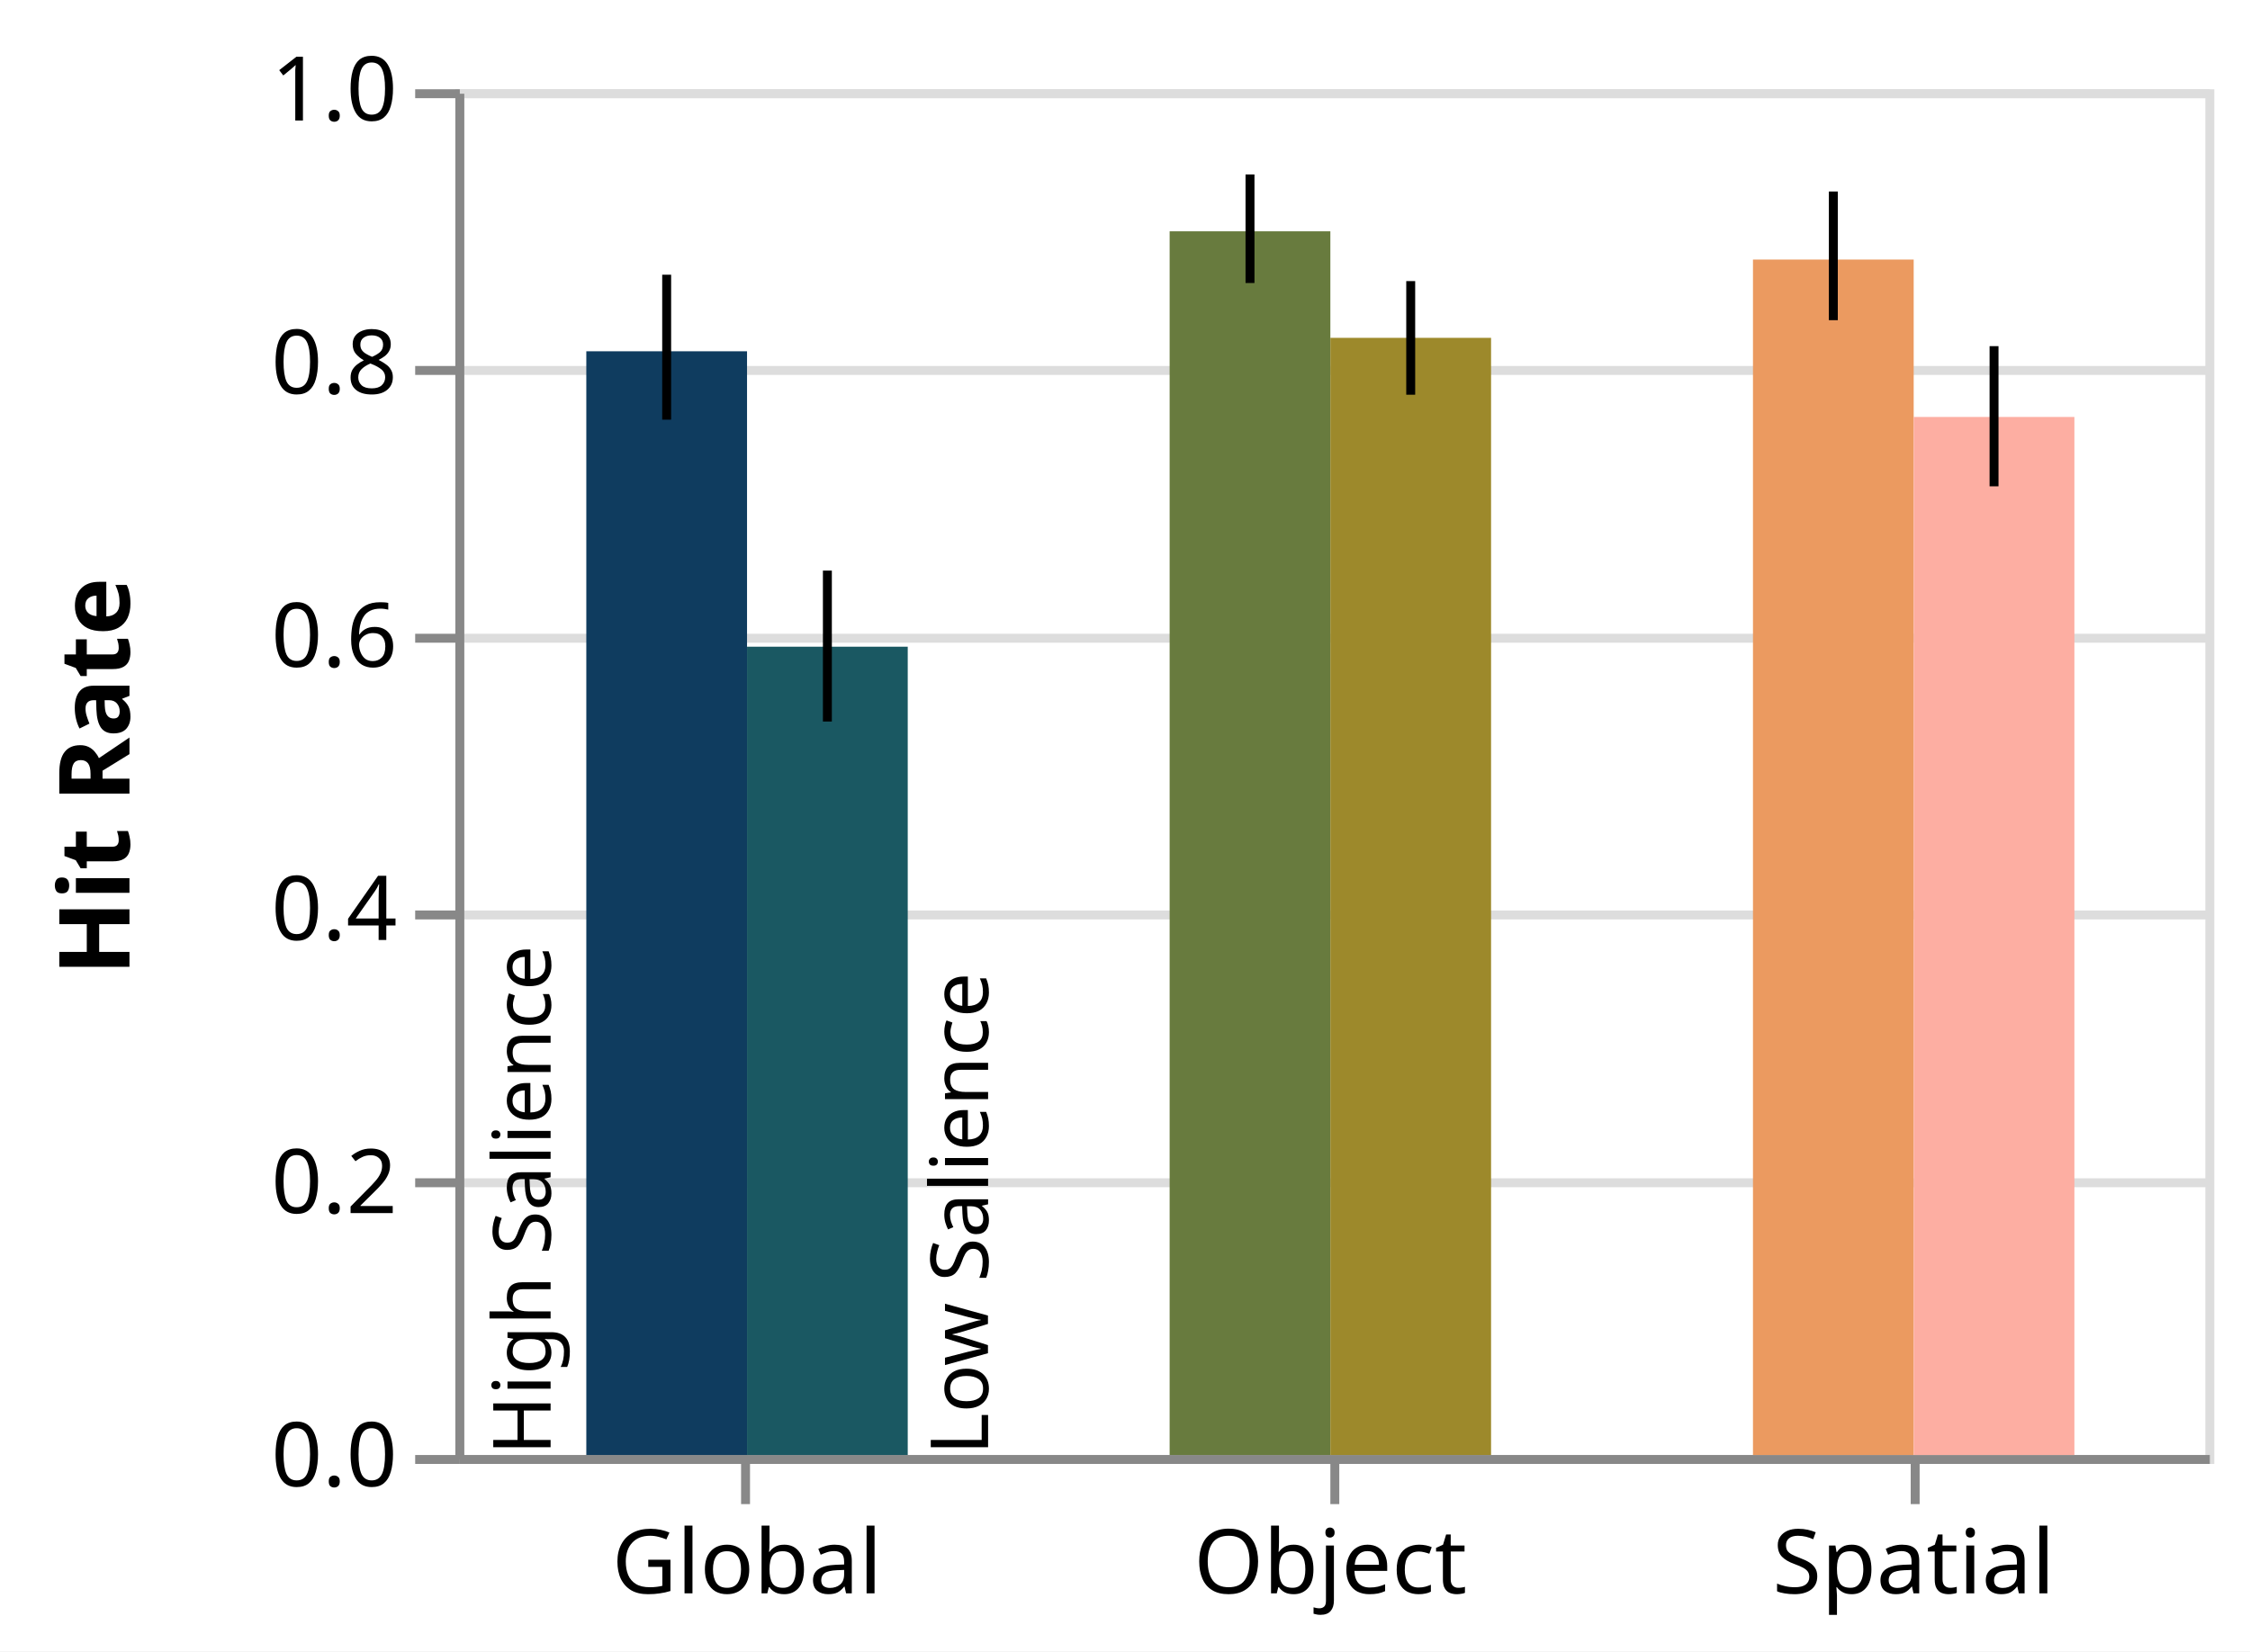
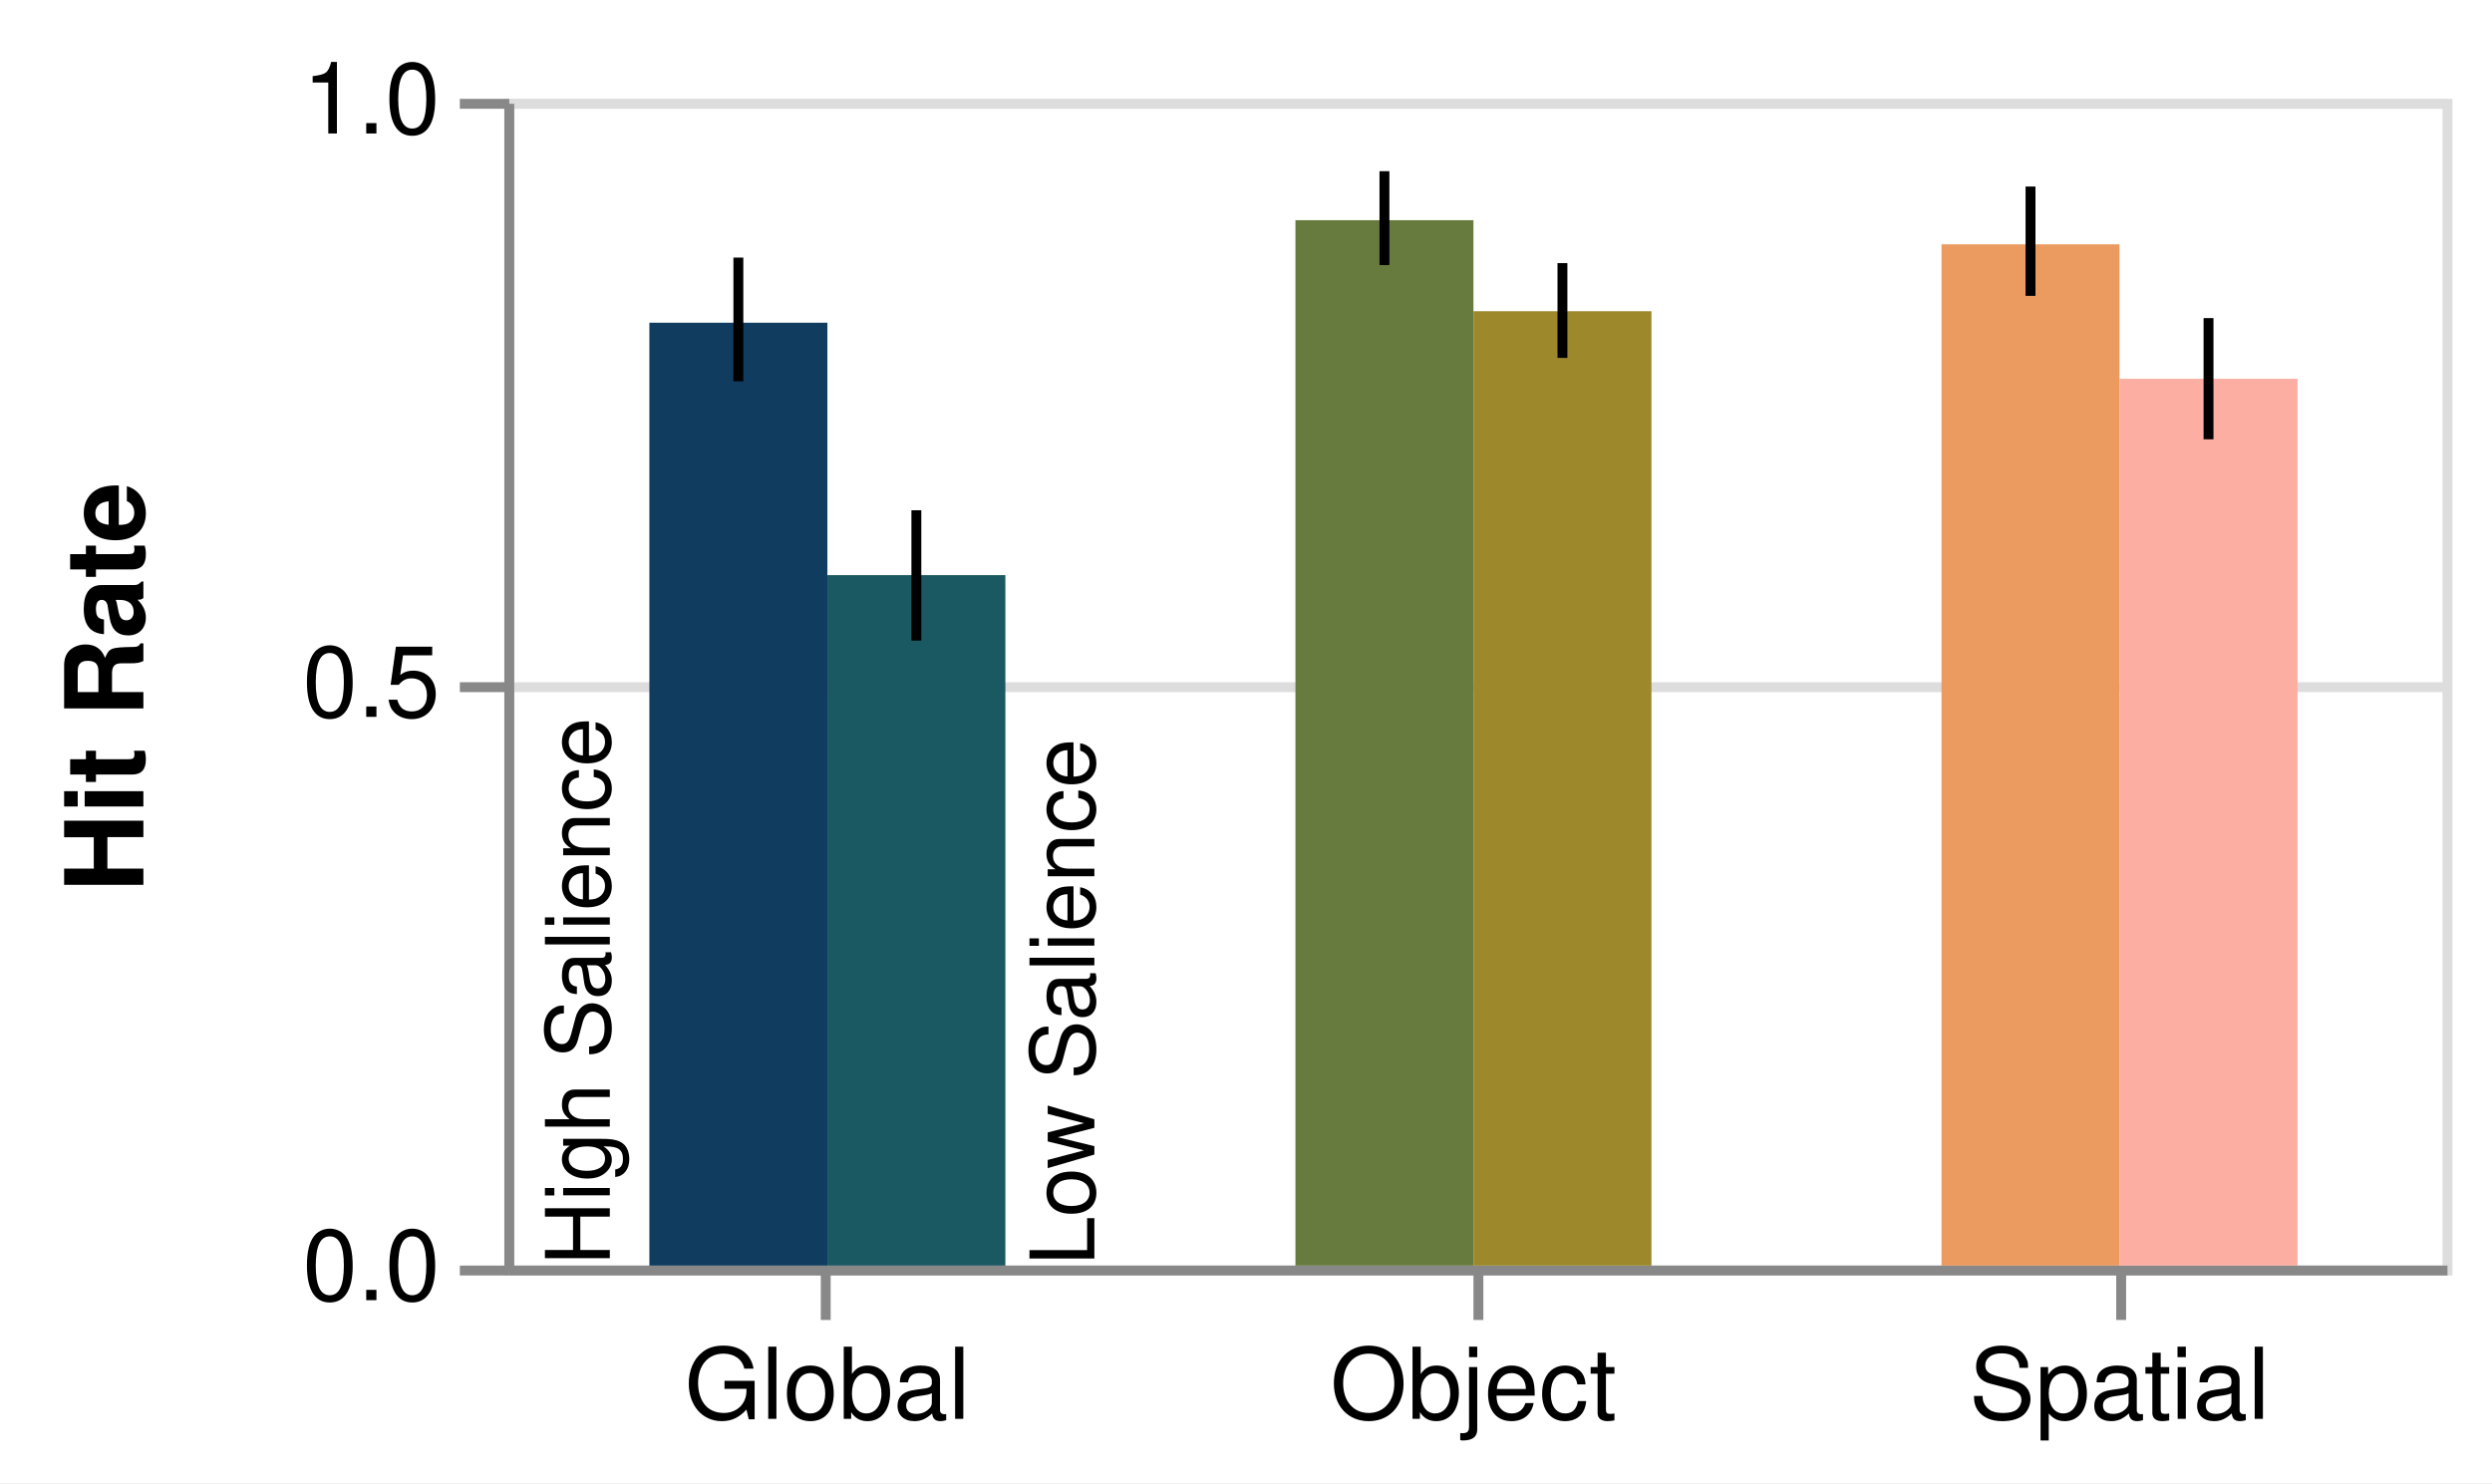
- <svg xmlns="http://www.w3.org/2000/svg" class="marks" width="252" height="185" viewBox="0 0 252 185" version="1.1">
+ <svg xmlns="http://www.w3.org/2000/svg" class="marks" width="252" height="150" viewBox="0 0 252 150" version="1.1">
  <defs>
    <clipPath id="clip1">
-       <rect x="0" y="0" width="196" height="153" />
+       <rect x="0" y="0" width="196" height="118" />
    </clipPath>
    <clipPath id="clip2">
-       <rect x="0" y="0" width="196" height="153" />
+       <rect x="0" y="0" width="196" height="118" />
    </clipPath>
  </defs>
-   <rect width="252" height="185" fill="white" />
+   <rect width="252" height="150" fill="white" />
  <g fill="none" stroke-miterlimit="10" transform="translate(51,10)">
    <g class="mark-group role-frame root" role="graphics-object" aria-roledescription="group mark container">
      <g transform="translate(0,0)">
-         <path class="background" aria-hidden="true" d="M0.5,0.5h196v153h-196Z" stroke="#ddd" />
+         <path class="background" aria-hidden="true" d="M0.5,0.5h196v118h-196Z" stroke="#ddd" />
        <g>
          <g class="mark-group role-axis" aria-hidden="true">
            <g transform="translate(0.5,0.5)">
              <path class="background" aria-hidden="true" d="M0,0h0v0h0Z" pointer-events="none" />
              <g>
                <g class="mark-rule role-axis-grid" pointer-events="none">
-                   <line transform="translate(0,153)" x2="196" y2="0" stroke="#ddd" stroke-width="1" opacity="1" />
-                   <line transform="translate(0,122)" x2="196" y2="0" stroke="#ddd" stroke-width="1" opacity="1" />
-                   <line transform="translate(0,92)" x2="196" y2="0" stroke="#ddd" stroke-width="1" opacity="1" />
-                   <line transform="translate(0,61)" x2="196" y2="0" stroke="#ddd" stroke-width="1" opacity="1" />
-                   <line transform="translate(0,31)" x2="196" y2="0" stroke="#ddd" stroke-width="1" opacity="1" />
+                   <line transform="translate(0,118)" x2="196" y2="0" stroke="#ddd" stroke-width="1" opacity="1" />
                  <line transform="translate(0,0)" x2="196" y2="0" stroke="#ddd" stroke-width="1" opacity="1" />
+                   <line transform="translate(0,59)" x2="196" y2="0" stroke="#ddd" stroke-width="1" opacity="1" />
                </g>
              </g>
              <path class="foreground" aria-hidden="true" d="" pointer-events="none" display="none" />
            </g>
          </g>
          <g class="mark-group role-axis" role="graphics-symbol" aria-roledescription="axis" aria-label="X-axis for a discrete scale with 3 values: global, object, spatial">
-             <g transform="translate(0.5,153.5)">
+             <g transform="translate(0.5,118.5)">
              <path class="background" aria-hidden="true" d="M0,0h0v0h0Z" pointer-events="none" />
              <g>
                <g class="mark-rule role-axis-tick" pointer-events="none">
                  <line transform="translate(32,0)" x2="0" y2="5" stroke="#888" stroke-width="1" opacity="1" />
                  <line transform="translate(98,0)" x2="0" y2="5" stroke="#888" stroke-width="1" opacity="1" />
                  <line transform="translate(163,0)" x2="0" y2="5" stroke="#888" stroke-width="1" opacity="1" />
                </g>
                <g class="mark-text role-axis-label" pointer-events="none">
-                   <text text-anchor="middle" transform="translate(32.16667,15)" font-family="sans-serif" font-size="10px" fill="#000" opacity="1">Global</text>
-                   <text text-anchor="middle" transform="translate(97.5,15)" font-family="sans-serif" font-size="10px" fill="#000" opacity="1">Object</text>
-                   <text text-anchor="middle" transform="translate(162.8333,15)" font-family="sans-serif" font-size="10px" fill="#000" opacity="1">Spatial</text>
+                   <text text-anchor="middle" transform="translate(32.16667,15)" font-family="Helvetica" font-size="10px" fill="#000" opacity="1">Global</text>
+                   <text text-anchor="middle" transform="translate(97.5,15)" font-family="Helvetica" font-size="10px" fill="#000" opacity="1">Object</text>
+                   <text text-anchor="middle" transform="translate(162.8333,15)" font-family="Helvetica" font-size="10px" fill="#000" opacity="1">Spatial</text>
                </g>
                <g class="mark-rule role-axis-domain" pointer-events="none">
                  <line transform="translate(0,0)" x2="196" y2="0" stroke="#888" stroke-width="1" opacity="1" />
                </g>
              </g>
              <path class="foreground" aria-hidden="true" d="" pointer-events="none" display="none" />
            </g>
          </g>
          <g class="mark-group role-axis" role="graphics-symbol" aria-roledescription="axis" aria-label="Y-axis titled 'Hit Rate' for a linear scale with values from 0.0 to 1.0">
            <g transform="translate(0.5,0.5)">
              <path class="background" aria-hidden="true" d="M0,0h0v0h0Z" pointer-events="none" />
              <g>
                <g class="mark-rule role-axis-tick" pointer-events="none">
-                   <line transform="translate(0,153)" x2="-5" y2="0" stroke="#888" stroke-width="1" opacity="1" />
-                   <line transform="translate(0,122)" x2="-5" y2="0" stroke="#888" stroke-width="1" opacity="1" />
-                   <line transform="translate(0,92)" x2="-5" y2="0" stroke="#888" stroke-width="1" opacity="1" />
-                   <line transform="translate(0,61)" x2="-5" y2="0" stroke="#888" stroke-width="1" opacity="1" />
-                   <line transform="translate(0,31)" x2="-5" y2="0" stroke="#888" stroke-width="1" opacity="1" />
+                   <line transform="translate(0,118)" x2="-5" y2="0" stroke="#888" stroke-width="1" opacity="1" />
                  <line transform="translate(0,0)" x2="-5" y2="0" stroke="#888" stroke-width="1" opacity="1" />
+                   <line transform="translate(0,59)" x2="-5" y2="0" stroke="#888" stroke-width="1" opacity="1" />
                </g>
                <g class="mark-text role-axis-label" pointer-events="none">
-                   <text text-anchor="end" transform="translate(-7,156)" font-family="sans-serif" font-size="10px" fill="#000" opacity="1">0.0</text>
-                   <text text-anchor="end" transform="translate(-7,125.4)" font-family="sans-serif" font-size="10px" fill="#000" opacity="1">0.2</text>
-                   <text text-anchor="end" transform="translate(-7,94.8)" font-family="sans-serif" font-size="10px" fill="#000" opacity="1">0.4</text>
-                   <text text-anchor="end" transform="translate(-7,64.2)" font-family="sans-serif" font-size="10px" fill="#000" opacity="1">0.6</text>
-                   <text text-anchor="end" transform="translate(-7,33.6)" font-family="sans-serif" font-size="10px" fill="#000" opacity="1">0.8</text>
-                   <text text-anchor="end" transform="translate(-7,3)" font-family="sans-serif" font-size="10px" fill="#000" opacity="1">1.0</text>
+                   <text text-anchor="end" transform="translate(-7,121)" font-family="Helvetica" font-size="10px" fill="#000" opacity="1">0.0</text>
+                   <text text-anchor="end" transform="translate(-7,3)" font-family="Helvetica" font-size="10px" fill="#000" opacity="1">1.0</text>
+                   <text text-anchor="end" transform="translate(-7,62)" font-family="Helvetica" font-size="10px" fill="#000" opacity="1">0.5</text>
                </g>
                <g class="mark-rule role-axis-domain" pointer-events="none">
-                   <line transform="translate(0,153)" x2="0" y2="-153" stroke="#888" stroke-width="1" opacity="1" />
+                   <line transform="translate(0,118)" x2="0" y2="-118" stroke="#888" stroke-width="1" opacity="1" />
                </g>
                <g class="mark-text role-axis-title" pointer-events="none">
-                   <text text-anchor="middle" transform="translate(-35,76.5) rotate(-90) translate(0,-2)" font-family="sans-serif" font-size="11px" font-weight="bold" fill="#000" opacity="1">Hit Rate</text>
+                   <text text-anchor="middle" transform="translate(-35,59) rotate(-90) translate(0,-2)" font-family="Helvetica" font-size="11px" font-weight="bold" fill="#000" opacity="1">Hit Rate</text>
                </g>
              </g>
              <path class="foreground" aria-hidden="true" d="" pointer-events="none" display="none" />
            </g>
          </g>
          <g class="mark-rect role-mark layer_0_marks" clip-path="url(#clip1)" role="graphics-object" aria-roledescription="rect mark container">
-             <path aria-label="condition_salience: globalhigh; : global; Hit Rate: 0.808166922683" role="graphics-symbol" aria-roledescription="bar" d="M14.667,29.35h18v123.65h-18Z" fill="#0F3C5F" />
-             <path aria-label="condition_salience: spatialhigh; : spatial; Hit Rate: 0.875320020481" role="graphics-symbol" aria-roledescription="bar" d="M145.333,19.076h18v133.924h-18Z" fill="#EB9A60" />
-             <path aria-label="condition_salience: objecthigh; : object; Hit Rate: 0.896006144393" role="graphics-symbol" aria-roledescription="bar" d="M80,15.911h18v137.089h-18Z" fill="#687B3E" />
+             <path aria-label="condition_salience: globalhigh; : global; Hit Rate: 0.808166922683" role="graphics-symbol" aria-roledescription="bar" d="M14.667,22.636h18v95.364h-18Z" fill="#0F3C5F" />
+             <path aria-label="condition_salience: spatialhigh; : spatial; Hit Rate: 0.875320020481" role="graphics-symbol" aria-roledescription="bar" d="M145.333,14.712h18v103.288h-18Z" fill="#EB9A60" />
+             <path aria-label="condition_salience: objecthigh; : object; Hit Rate: 0.896006144393" role="graphics-symbol" aria-roledescription="bar" d="M80,12.271h18v105.729h-18Z" fill="#687B3E" />
          </g>
          <g class="mark-rule role-mark layer_1_marks" role="graphics-object" aria-roledescription="rule mark container">
-             <line aria-label="condition: global; : 0.758089477727; upper: 0.86420890937" role="graphics-symbol" aria-roledescription="rule mark" transform="translate(23.66667,37.01231)" x2="0" y2="-16.236" stroke="black" />
-             <line aria-label="condition: spatial; : 0.830926779314; upper: 0.925144649258" role="graphics-symbol" aria-roledescription="rule mark" transform="translate(154.3333,25.8682)" x2="0" y2="-14.415" stroke="black" />
-             <line aria-label="condition: object; : 0.858141321045; upper: 0.937634408602" role="graphics-symbol" aria-roledescription="rule mark" transform="translate(89,21.70438)" x2="0" y2="-12.162" stroke="black" />
+             <line aria-label="condition: global; : 0.757910906298; upper: 0.863952892985" role="graphics-symbol" aria-roledescription="rule mark" transform="translate(23.66667,28.56651)" x2="0" y2="-12.513" stroke="black" />
+             <line aria-label="condition: spatial; : 0.83115719406; upper: 0.924861111111" role="graphics-symbol" aria-roledescription="rule mark" transform="translate(154.3333,19.92345)" x2="0" y2="-11.057" stroke="black" />
+             <line aria-label="condition: object; : 0.85752688172; upper: 0.938020353303" role="graphics-symbol" aria-roledescription="rule mark" transform="translate(89,16.81183)" x2="0" y2="-9.498" stroke="black" />
          </g>
          <g class="mark-rect role-mark layer_2_marks" clip-path="url(#clip2)" role="graphics-object" aria-roledescription="rect mark container">
-             <path aria-label="condition_salience: globallow; condition: global; Hit Rate: 0.591820276498" role="graphics-symbol" aria-roledescription="bar" d="M32.667,62.451h18v90.549h-18Z" fill="#1A5862" />
-             <path aria-label="condition_salience: spatiallow; condition: spatial; Hit Rate: 0.760061443932" role="graphics-symbol" aria-roledescription="bar" d="M163.333,36.711h18v116.289h-18Z" fill="#FDAEA2" />
-             <path aria-label="condition_salience: objectlow; condition: object; Hit Rate: 0.818010752688" role="graphics-symbol" aria-roledescription="bar" d="M98,27.844h18v125.156h-18Z" fill="#9D892B" />
+             <path aria-label="condition_salience: globallow; condition: global; Hit Rate: 0.591820276498" role="graphics-symbol" aria-roledescription="bar" d="M32.667,48.165h18v69.835h-18Z" fill="#1A5862" />
+             <path aria-label="condition_salience: spatiallow; condition: spatial; Hit Rate: 0.760061443932" role="graphics-symbol" aria-roledescription="bar" d="M163.333,28.313h18v89.687h-18Z" fill="#FDAEA2" />
+             <path aria-label="condition_salience: objectlow; condition: object; Hit Rate: 0.818010752688" role="graphics-symbol" aria-roledescription="bar" d="M98,21.475h18v96.525h-18Z" fill="#9D892B" />
          </g>
          <g class="mark-rule role-mark layer_3_marks" role="graphics-object" aria-roledescription="rule mark container">
-             <line aria-label="condition: global; : 0.537057891705; upper: 0.647562403994" role="graphics-symbol" aria-roledescription="rule mark" transform="translate(41.66667,70.83014)" x2="0" y2="-16.907" stroke="black" />
-             <line aria-label="condition: spatial; : 0.709274193548; upper: 0.811905721966" role="graphics-symbol" aria-roledescription="rule mark" transform="translate(172.3333,44.48105)" x2="0" y2="-15.703" stroke="black" />
-             <line aria-label="condition: object; : 0.776344086022; upper: 0.859543010753" role="graphics-symbol" aria-roledescription="rule mark" transform="translate(107,34.21935)" x2="0" y2="-12.729" stroke="black" />
+             <line aria-label="condition: global; : 0.535695084485; upper: 0.647388632873" role="graphics-symbol" aria-roledescription="rule mark" transform="translate(41.66667,54.78798)" x2="0" y2="-13.18" stroke="black" />
+             <line aria-label="condition: spatial; : 0.708215725806; upper: 0.812096774194" role="graphics-symbol" aria-roledescription="rule mark" transform="translate(172.3333,34.43054)" x2="0" y2="-12.258" stroke="black" />
+             <line aria-label="condition: object; : 0.777975230415; upper: 0.859237231183" role="graphics-symbol" aria-roledescription="rule mark" transform="translate(107,26.19892)" x2="0" y2="-9.589" stroke="black" />
          </g>
          <g class="mark-text role-mark layer_4_marks" role="graphics-object" aria-roledescription="text mark container">
-             <text aria-label=": global" role="graphics-symbol" aria-roledescription="text mark" text-anchor="start" transform="translate(32.66667,153) rotate(-90) translate(0,-22)" font-family="sans-serif" font-size="9px" fill="black">High Salience</text>
+             <text aria-label=": global" role="graphics-symbol" aria-roledescription="text mark" text-anchor="start" transform="translate(32.66667,118) rotate(-90) translate(0,-22)" font-family="Helvetica" font-size="9px" fill="black">High Salience</text>
          </g>
          <g class="mark-text role-mark layer_5_marks" role="graphics-object" aria-roledescription="text mark container">
-             <text aria-label=": global" role="graphics-symbol" aria-roledescription="text mark" text-anchor="start" transform="translate(32.66667,153) rotate(-90) translate(0,27)" font-family="sans-serif" font-size="9px" fill="black">Low Salience</text>
+             <text aria-label=": global" role="graphics-symbol" aria-roledescription="text mark" text-anchor="start" transform="translate(32.66667,118) rotate(-90) translate(0,27)" font-family="Helvetica" font-size="9px" fill="black">Low Salience</text>
          </g>
        </g>
        <path class="foreground" aria-hidden="true" d="" display="none" />
      </g>
    </g>
  </g>
</svg>
